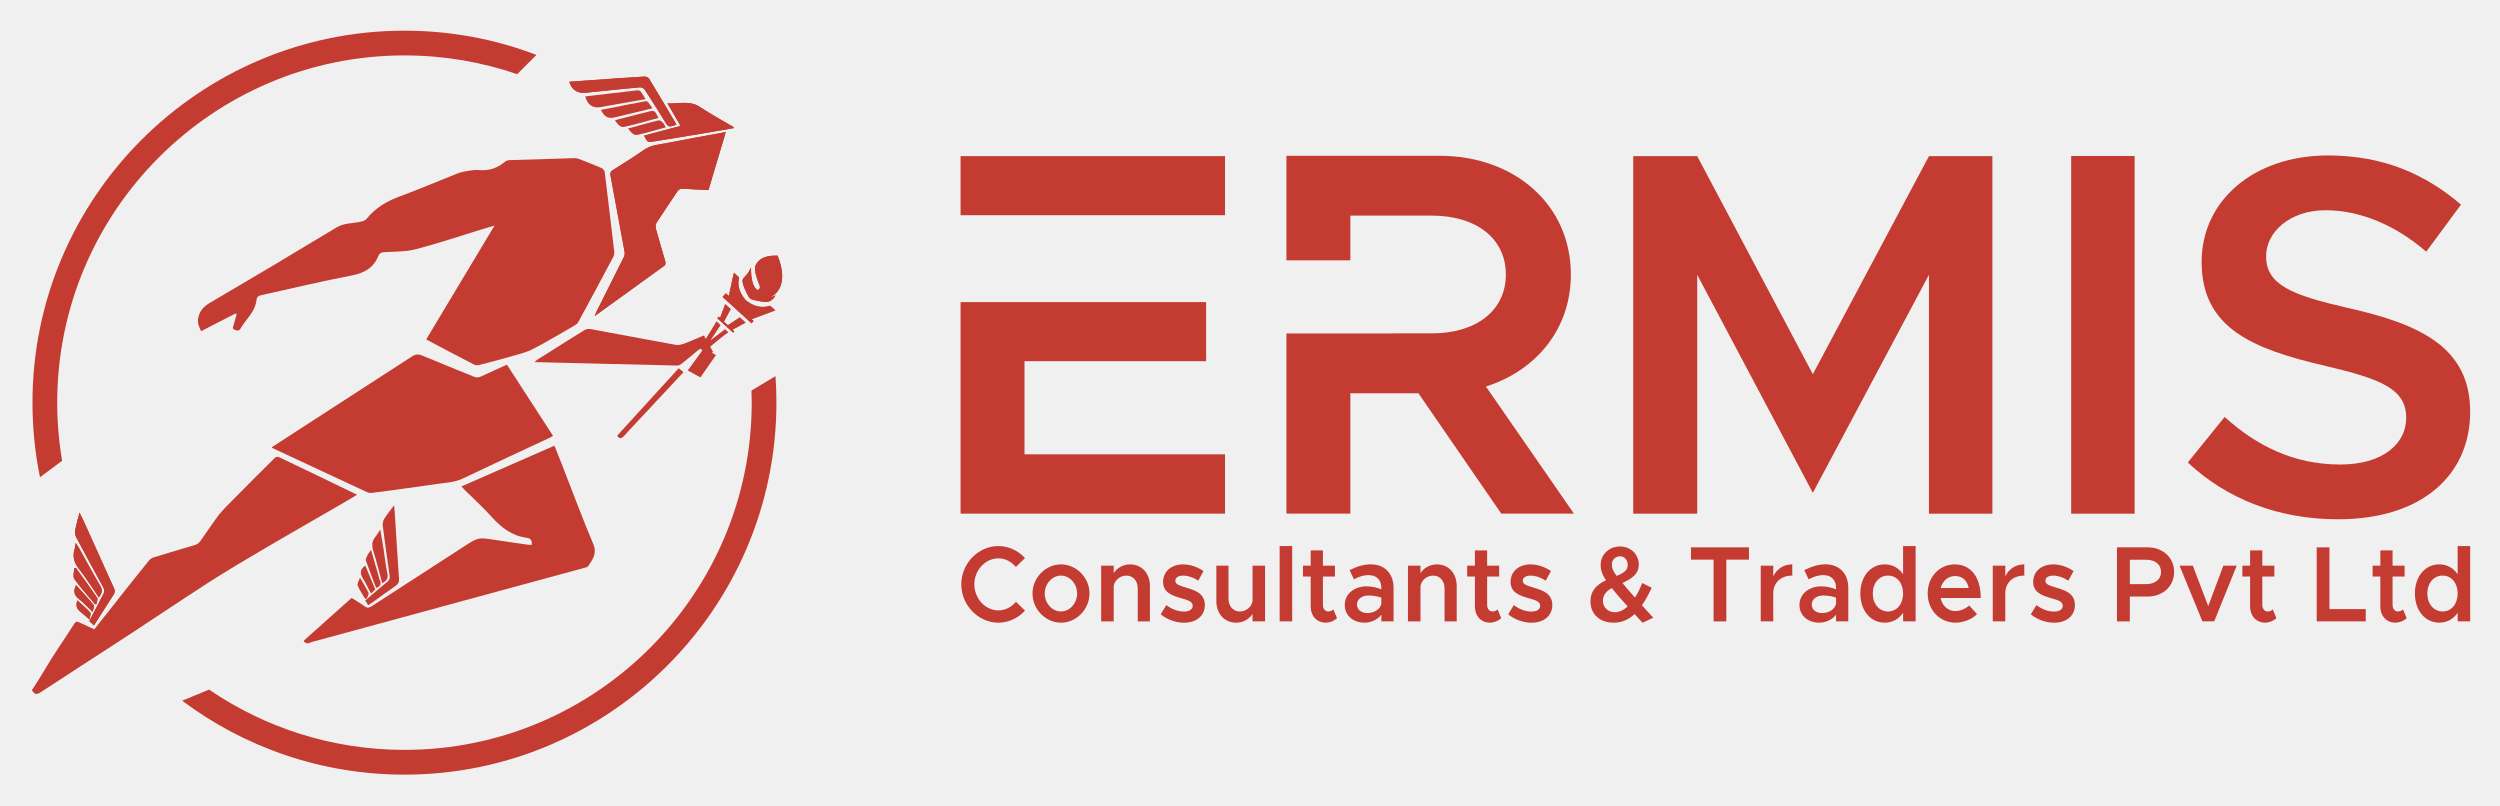
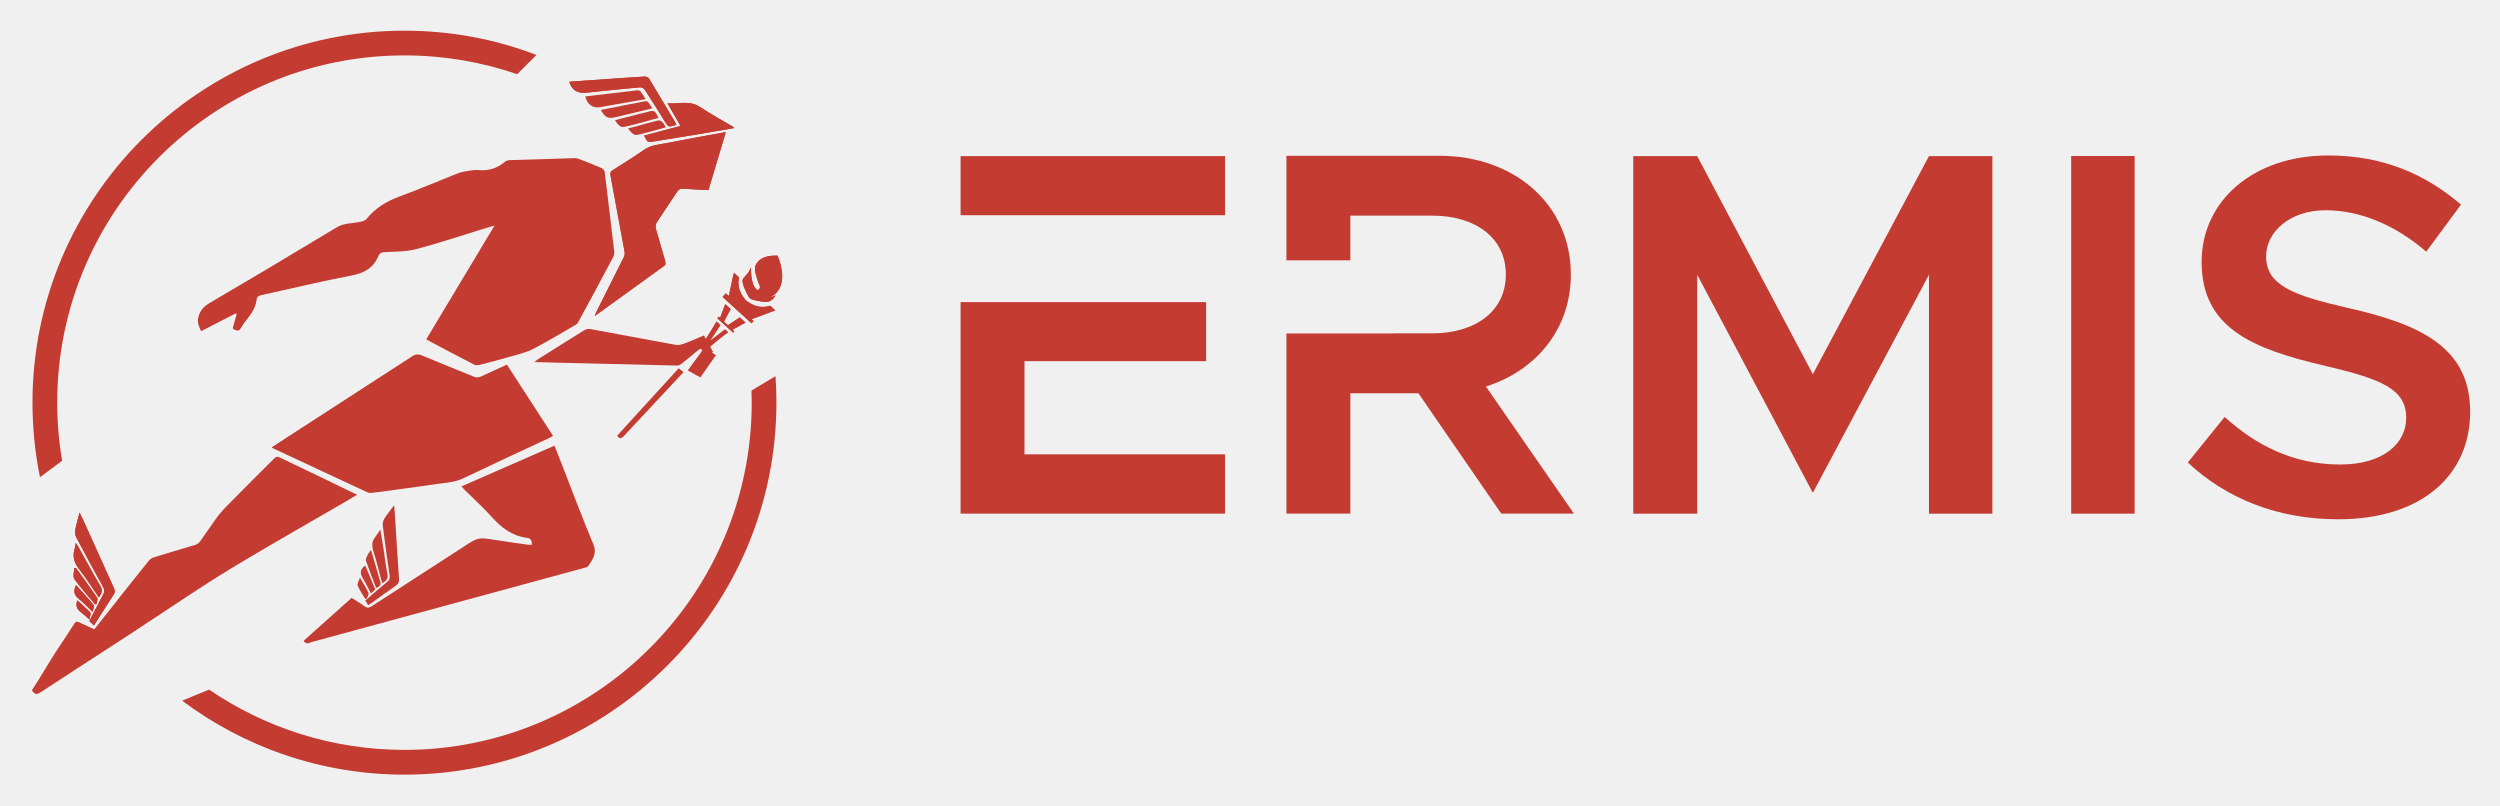
<svg xmlns="http://www.w3.org/2000/svg" version="1.1" id="Layer_1" x="0px" y="0px" viewBox="108 366 832 268" style="enable-background:new 108 366 832 268;" xml:space="preserve">
  <style type="text/css">
	.st0{fill-rule:evenodd;clip-rule:evenodd;}
	.st1{fill-rule:evenodd;clip-rule:evenodd;fill:#C43B31;}
	.st2{fill:#FFFFFF;}
	.st3{fill:#C43B31;}
	.st4{opacity:0.06;}
	.st5{opacity:0.04;}
	.st6{opacity:0.33;}
	.st7{opacity:0.26;fill:#FFFFFF;}
	.st8{fill:#DAE0E0;}
</style>
  <g>
    <path d="M302.79,398.1c2.63-0.31,5.25-0.63,7.85-0.94c3.18-0.37,6.35-0.74,9.51-1.1c0.34-0.04,0.86,0.14,1.07,0.4   c0.57,0.72,1.01,1.55,1.64,2.53c-2.65,0.46-5.18,0.91-7.68,1.35c-0.83,0.15-1.66,0.3-2.49,0.44c-1.63,0.29-3.24,0.59-4.87,0.87   C305.3,402.11,303.42,400.81,302.79,398.1z" fill="#C43B31" />
    <g>
      <g fill="#C43B31">
        <g>
          <path d="M242.62,376.21c-68.26,0-123.81,55.54-123.81,123.78c0,8.5,0.86,16.81,2.5,24.83l7.37-5.49      c-1.08-6.29-1.64-12.75-1.64-19.34c0-63.72,51.86-115.55,115.57-115.55c13.13,0,25.74,2.21,37.52,6.24l6.4-6.4      C272.91,379.06,258.09,376.21,242.62,376.21z M366.08,491.19l-7.99,4.79c0.05,1.34,0.08,2.66,0.08,4.01      c0,63.74-51.83,115.57-115.55,115.57c-24.1,0-46.48-7.4-65.04-20.06l-8.96,3.69c20.63,15.44,46.26,24.61,73.99,24.61      c68.24,0,123.78-55.54,123.78-123.8C366.4,497.03,366.29,494.1,366.08,491.19z" />
        </g>
        <path d="M315.54,404.35c-0.92,0.23-1.84,0.43-2.76,0.66c-2.37,0.6-3.52,0.05-4.81-2.42c2.82-0.56,5.6-1.11,8.35-1.66     c2.17-0.42,4.33-0.83,6.49-1.24c0.29-0.06,0.74,0.12,0.93,0.36c0.48,0.57,0.85,1.22,1.37,2c-1.91,0.46-3.76,0.92-5.61,1.36     C318.17,403.73,316.86,404.03,315.54,404.35z" />
        <path d="M312.65,406.08c0.49-0.17,0.85-0.32,1.23-0.41c2.15-0.55,4.3-1.1,6.46-1.64c0.99-0.26,1.99-0.5,2.98-0.75     c2.55-0.64,2.55-0.62,3.84,1.96c-1.36,0.37-2.71,0.74-4.03,1.1c-2.44,0.68-4.84,1.33-7.27,1.88     C314.36,408.58,313.57,407.26,312.65,406.08z" />
        <path d="M317.01,408.77c2.45-0.67,4.76-1.32,7.05-1.92c1.01-0.27,2.02-0.53,3.02-0.78c0.41-0.1,1.06,0.28,1.43,0.63     c0.42,0.39,0.65,1,1.07,1.68c-1,0.27-1.96,0.55-2.93,0.81c-2.18,0.62-4.31,1.21-6.46,1.69     C318.8,411.17,317.97,409.96,317.01,408.77z" />
        <path d="M309.89,396.14c-2.26,0.23-4.53,0.46-6.79,0.7c-2.94,0.31-4.83-0.87-5.64-3.64c2.19-0.16,4.35-0.32,6.51-0.47     c0.1-0.01,0.22-0.01,0.32-0.02c6.07-0.43,12.14-0.87,18.22-1.24c0.48-0.03,1.23,0.26,1.47,0.65c2.99,4.92,5.92,9.88,8.87,14.83     c0.09,0.15,0.14,0.33,0.25,0.58c-0.51,0.15-0.97,0.26-1.39,0.41c-0.95,0.34-1.5,0.04-2.04-0.84c-2.31-3.79-4.69-7.54-7.11-11.26     c-0.29-0.42-1.05-0.82-1.54-0.78C317.31,395.38,313.6,395.75,309.89,396.14z" />
        <path d="M330.97,413.39c6.08-1.18,12.19-2.26,18.57-3.44c-1.92,6.46-3.77,12.66-5.65,18.94c-0.04,0.12-0.08,0.24-0.11,0.36     c-2.85-0.14-5.63-0.25-8.4-0.45c-0.64-0.05-1.1,0.06-1.49,0.39c-0.2,0.16-0.38,0.38-0.57,0.66c-2.22,3.4-4.55,6.74-6.75,10.15     c-0.35,0.52-0.48,1.41-0.32,2.03c1.01,3.69,2.14,7.34,3.18,11.02c0.11,0.39,0.03,1.11-0.24,1.31     c-7.63,5.55-15.3,11.07-23.27,16.81c0.28-0.7,0.4-1.08,0.58-1.43c3.06-6.08,6.12-12.14,9.14-18.23c0.25-0.49,0.32-1.17,0.22-1.73     c-1.53-8.46-3.09-16.9-4.68-25.34c-0.17-0.88,0-1.36,0.76-1.83c3.36-2.14,6.77-4.24,10.04-6.51c0.1-0.07,0.2-0.13,0.3-0.21     c2.38-1.67,5.12-1.8,7.78-2.31C330.36,413.5,330.66,413.44,330.97,413.39z" />
        <path d="M352.16,408.31c-0.01,0.12-0.03,0.24-0.05,0.35c-3.57,0.62-7.15,1.24-10.72,1.84c-3.81,0.63-7.62,1.24-11.43,1.87     c-1.41,0.23-2.83,0.46-4.24,0.69c-2.23,0.37-2.23,0.38-3.36-1.94c1.65-0.44,3.29-0.87,4.95-1.31c2.37-0.63,4.75-1.27,7.17-1.9     c-1.42-2.46-2.81-4.85-4.35-7.52c3.79,0.23,7.4-1.07,10.86,1.24C344.6,404.03,348.43,406.1,352.16,408.31z" />
        <polygon points="354.78,472.16 356.11,473.37 355.19,473.86 351.9,475.64 351.77,475.71 352.37,476.27 351.97,476.7      346.72,471.92 347.21,471.37 347.65,471.77 349.35,467.21 351.16,468.85 348.93,473.04 350.25,474.23 354.21,471.63    " />
        <path d="M366.01,469.3l-1.04,0.38l-1.82,0.68l-0.32,0.12l-0.29,0.1l-3.77,1.4l-0.63,0.24l0.66,0.6l-0.7,0.77l-3.87-3.53     l-5.76-5.25l1.09-1.2l0.99,0.89l0.79-3.64l0.09-0.41l0.14-0.7l0.41-1.9l0.29-1.06l1.7,1.54c-0.3,1.16-0.3,2.41,0.01,3.6     c0.1,0.41,0.24,0.81,0.41,1.21c0.24,0.56,0.55,1.09,0.91,1.59c0.3,0.55,0.67,0.99,1.07,1.34c0.33,0.29,0.68,0.51,1.05,0.69     c0.13,0.09,0.27,0.19,0.41,0.27c0.52,0.31,1.08,0.56,1.64,0.74c0.41,0.12,0.83,0.23,1.24,0.29c0.5,0.07,1.02,0.1,1.52,0.07     c0.71-0.02,1.41-0.16,2.07-0.4L366.01,469.3z" />
        <path d="M366.61,463.17c-0.45,0.53-1.09,1.12-2.01,1.64c0,0,0.72,0.05,1.52-0.58c0,0-1.04,2.32-3.19,2.26     c-0.37-0.01-0.77-0.04-1.17-0.09c-1.22-0.15-2.53-0.46-3.34-0.68c-0.53-0.13-0.99-0.47-1.25-0.95c-0.64-1.09-1.75-3.19-2.04-4.96     c-0.09-0.51,0.08-1.05,0.45-1.42c0.53-0.53,1.35-1.42,1.74-2.18c0.47-0.91,0.59-1.14,0.62-1.19c0-0.01,0-0.01,0-0.01l0.01-0.01     c0,0,0,0.01,0,0.03c-0.02,0.4-0.15,4.38,1.15,6.48c0.66,1.07,1.13,1.1,1.45,0.84l0.09-0.09c0.3-0.34,0.35-0.83,0.17-1.24     c-0.57-1.35-2.1-5.25-1.37-6.68c0.87-1.76,2.51-3.41,7.31-3.27C366.97,451.51,370.24,458.84,366.61,463.17z" />
        <path d="M132.76,558.72c-0.36-0.5-0.31-1.3-0.22-2.12c0.06-0.51,0.13-1.04,0.13-1.51c0.2-0.02,0.4-0.04,0.61-0.06     c2.38,3.29,4.78,6.55,7.06,9.92c0.3,0.44-0.14,1.4-0.25,2.12c-0.15,0.01-0.3,0.02-0.45,0.03c-1.2-1.43-2.44-2.83-3.64-4.26     c0-0.01-0.01-0.01-0.01-0.02C134.87,561.49,133.77,560.13,132.76,558.72z" />
        <path d="M138.06,569.87c0.3,0.32-0.14,1.3-0.29,2.31c-1.21-1.05-2.02-1.84-2.92-2.51c-1.3-0.96-1.73-2.12-1.11-3.87     C135.25,567.19,136.76,568.43,138.06,569.87z" />
        <path d="M138.83,569.66c-1.75-1.67-3.09-3.16-4.65-4.37c-1.64-1.28-1.76-2.67-0.88-4.56c1.48,1.64,2.96,3.22,4.38,4.85     c0,0.01,0.01,0.01,0.01,0.02c0.52,0.6,1.03,1.19,1.53,1.81c0.1,0.13,0.1,0.36,0.04,0.64     C139.17,568.49,138.94,569.09,138.83,569.66z" />
        <path d="M134.27,555.35c-1.59-2.04-2.2-4.06-1.48-6.51c0.17-0.59,0.24-1.2,0.41-2.15c0.41,0.62,0.7,1,0.93,1.41     c2.43,4.33,4.75,8.7,7.28,12.96c0.91,1.51,0.4,2.5-0.5,3.76C138.65,561.57,136.62,558.33,134.27,555.35z" />
        <path d="M133.35,544.76c-0.36-0.67-0.44-1.63-0.31-2.39c0.21-1.1,0.48-2.2,0.79-3.36c0,0,0,0,0-0.01     c0.21-0.76,0.42-1.56,0.64-2.42c0.56,1.14,0.99,1.96,1.37,2.81c3.36,7.45,6.71,14.9,10.09,22.34c0.29,0.64,0.35,1.14,0.13,1.69     c-0.06,0.16-0.15,0.34-0.28,0.51c-1.51,2.32-2.99,4.66-4.52,7.07c-0.65,1.03-1.32,2.08-2,3.15c-0.61-0.57-1.04-0.99-1.53-1.45     c0.69-1.32,1.35-2.62,2.02-3.9c0.87-1.7,1.74-3.35,2.62-5.01c0.45-0.83,0.46-1.49,0-2.33     C139.32,555.91,136.3,550.36,133.35,544.76z" />
        <path d="M312.42,449.74c0.05,0.6-0.05,1.25-0.32,1.76c-3.84,7.23-7.73,14.5-11.67,21.72c-0.23,0.42-0.65,0.79-1.07,1.02     c-3.38,1.95-6.72,3.94-10.14,5.84c-1.34,0.74-2.69,1.48-4.08,2.18c-2.41,1.21-5.14,1.76-7.78,2.55     c-3.24,0.93-6.53,1.81-9.82,2.64c-0.56,0.14-1.25,0.14-1.71-0.09c-5.19-2.64-10.28-5.37-15.42-8.1     c-0.18-0.09-0.32-0.19-0.56-0.32c7.55-12.55,15.01-25.06,22.74-37.89c-1.76,0.56-3.2,0.97-4.63,1.39     c-7.22,2.22-14.36,4.63-21.68,6.53c-3.24,0.83-6.76,0.74-10.14,0.93c-1.07,0.05-1.76,0.23-2.22,1.3     c-1.62,3.94-4.63,5.65-8.85,6.48c-10.1,1.9-20.05,4.35-30.06,6.53c-0.88,0.19-1.53,0.51-1.62,1.53     c-0.28,2.41-1.48,4.35-2.96,6.21c-0.83,1.07-1.67,2.18-2.36,3.34c-0.56,1.07-1.3,0.69-2.04,0.42c-0.88-0.32-0.42-0.97-0.28-1.53     c0.32-1.2,0.65-2.41,1.02-3.61c-0.14-0.09-0.23-0.19-0.32-0.28c-3.8,1.94-7.6,3.89-11.53,5.93c-0.69-1.53-1.34-2.78-0.93-4.58     c0.6-2.32,1.76-3.61,3.8-4.82c14.08-8.24,28.16-16.63,42.15-25.1c2.59-1.58,5.42-1.3,8.15-1.95c0.69-0.14,1.53-0.42,1.9-0.93     c3.01-3.75,6.9-5.97,11.35-7.59c6.44-2.36,12.74-5.09,19.08-7.6c1.39-0.51,2.92-0.69,4.35-0.93c0.74-0.14,1.53-0.19,2.27-0.14     c1.76,0.19,3.38,0.05,4.91-0.42c1.53-0.51,2.92-1.3,4.26-2.45c0.32-0.28,0.93-0.37,1.44-0.42c7.13-0.23,14.27-0.46,21.4-0.65     c0.56-0.05,1.16,0.09,1.67,0.28c2.5,0.97,5,1.95,7.5,3.01c0.42,0.19,0.93,0.79,1.02,1.25C310.34,432,311.35,440.89,312.42,449.74     z" />
        <path d="M198.42,514.86c3.26-2.11,6.38-4.15,9.51-6.17c12.38-8.01,24.77-16,37.13-24.04c1.13-0.74,2.05-0.9,3.35-0.36     c5.7,2.4,11.46,4.66,17.18,7.03c0.92,0.38,1.67,0.36,2.55-0.05c2.81-1.33,5.65-2.59,8.56-3.92c5.14,7.94,10.21,15.78,15.35,23.71     c-0.4,0.24-0.7,0.44-1.03,0.59c-9.67,4.52-19.37,8.99-28.99,13.6c-2.7,1.29-5.57,1.38-8.4,1.79c-7.25,1.07-14.51,2.01-21.77,2.98     c-0.53,0.07-1.15,0.03-1.62-0.19c-10.45-4.85-20.89-9.73-31.33-14.61C198.78,515.18,198.69,515.07,198.42,514.86z" />
        <path d="M209.04,579.26c5.3-4.74,10.61-9.48,15.98-14.28c1.45,0.93,2.88,1.75,4.19,2.74c0.91,0.68,1.56,0.63,2.5,0.02     c10.26-6.67,20.55-13.3,30.82-19.94c4.65-3.01,4.64-2.99,10.33-2.1c3.59,0.56,7.2,1.06,10.8,1.58c0.41,0.06,0.83,0.05,1.25,0.07     c0.21-1.34-0.16-2.18-1.54-2.36c-4.97-0.62-8.57-3.43-11.81-7.04c-2.81-3.13-5.94-5.95-8.93-8.92c-0.33-0.32-0.62-0.67-1.07-1.15     c10.37-4.54,20.59-9.02,30.96-13.56c0.9,2.27,1.79,4.49,2.66,6.71c3.4,8.71,6.65,17.48,10.28,26.09c1.33,3.16-0.3,5.1-1.73,7.31     c-0.23,0.35-0.9,0.45-1.39,0.58c-30.15,8.22-60.31,16.43-90.47,24.62C210.97,579.88,209.94,580.72,209.04,579.26z" />
        <path d="M226.83,530.65c-1.44,0.88-2.69,1.62-3.94,2.36c-11.07,6.44-22.28,12.78-33.3,19.36c-1.85,1.07-3.66,2.18-5.46,3.29     c-9.17,5.56-18.02,11.67-27,17.51c-0.83,0.56-1.67,1.11-2.5,1.67c-2.32,1.53-4.63,3.06-6.95,4.54     c-9.12,5.97-17.12,11.04-26.24,17.06c-1.34,0.88-1.99,0.6-2.83-0.74c3.2-4.77,5.21-8.59,8.36-13.36c1.9-2.92,3.89-5.79,5.74-8.75     c0.56-0.83,0.97-0.79,1.76-0.42c1.57,0.74,3.24,1.48,4.91,2.27l2.64-3.33c1.02-1.3,2.04-2.55,3.01-3.8     c0.79-0.97,1.53-1.94,2.32-2.92v-0.05c3.38-4.21,6.72-8.48,10.14-12.69c0.42-0.56,1.11-1.02,1.81-1.2     c4.54-1.44,9.12-2.73,13.71-4.12c0.56-0.18,1.16-0.6,1.53-1.07c2.13-2.96,4.12-6.02,6.3-8.94c0.23-0.32,0.51-0.65,0.79-0.93     c0.93-1.11,2.04-2.18,3.06-3.2c4.86-4.95,9.77-9.86,14.73-14.77c0.28-0.28,0.93-0.51,1.25-0.37     C209.32,522.17,217.94,526.34,226.83,530.65z" />
        <path d="M349.54,409.96c-1.92,6.46-3.77,12.66-5.65,18.94c-0.04,0.12-0.08,0.24-0.11,0.36c-2.85-0.14-5.63-0.25-8.4-0.45     c-0.64-0.05-1.1,0.06-1.49,0.39c-0.2,0.16-0.38,0.38-0.57,0.66c-2.22,3.4-4.55,6.74-6.75,10.15c-0.35,0.52-0.48,1.41-0.32,2.03     c1.01,3.69,2.14,7.34,3.18,11.02c0.11,0.39,0.03,1.11-0.24,1.31c-7.63,5.55-15.3,11.07-23.27,16.81c0.28-0.7,0.4-1.08,0.58-1.43     c3.06-6.08,6.12-12.14,9.14-18.23c0.25-0.49,0.32-1.17,0.22-1.73c-1.53-8.46-3.09-16.9-4.68-25.34c-0.17-0.88,0-1.36,0.76-1.83     c3.36-2.14,6.77-4.24,10.04-6.51c0.1-0.07,0.2-0.13,0.3-0.21c2.38-1.67,5.12-1.8,7.78-2.31c0.31-0.06,0.61-0.12,0.92-0.18     C337.05,412.21,343.16,411.13,349.54,409.96z" />
        <path d="M344.93,483.36c0.42,0.28,0.79,0.51,1.34,0.83c-1.71,2.45-3.43,4.86-5.19,7.41c-1.44-0.79-2.73-1.48-4.21-2.32     c0.28-0.32,0.46-0.65,0.74-0.97c0.19-0.28,0.42-0.56,0.6-0.83c0.14-0.19,0.28-0.37,0.37-0.56c0.32-0.42,0.65-0.83,0.97-1.25     c0.09-0.14,0.19-0.28,0.28-0.42c0.65-0.88,1.25-1.71,1.9-2.59c-0.42-0.88-0.93-0.51-1.48-0.05l-0.14,0.14c0,0,0,0-0.05,0     c-1.76,1.48-3.52,2.96-5.28,4.35c-0.37,0.28-0.93,0.56-1.39,0.56c-13.99-0.32-28.02-0.65-42.19-1.02     c-1.81-0.05-3.61-0.09-5.37-0.14c0.46-0.37,0.69-0.6,0.97-0.79c1.16-0.69,2.32-1.43,3.47-2.18c4.03-2.55,8.06-5.09,12.13-7.6     c0.56-0.37,1.39-0.56,2.08-0.42c9.4,1.71,18.8,3.52,28.25,5.23c0.83,0.19,1.85,0,2.64-0.28c2.32-0.83,4.54-1.85,6.9-2.82     c0.23,0.37,0.42,0.74,0.6,1.11c1.99-3.06,3.57-5.83,3.57-5.83l1.39,1.25l-3.38,5.09l4.86-3.71l1.11,1.07     c-0.93,0.51-3.57,2.64-6.07,4.77c0.32,0.6,0.65,1.16,0.97,1.76L344.93,483.36z" />
        <path d="M352.16,408.31c-0.01,0.12-0.03,0.24-0.05,0.35c-3.57,0.62-7.15,1.24-10.72,1.84c-3.81,0.63-7.62,1.24-11.43,1.87     c-1.41,0.23-2.83,0.46-4.24,0.69c-2.23,0.37-2.23,0.38-3.36-1.94c1.65-0.44,3.29-0.87,4.95-1.31c2.37-0.63,4.75-1.27,7.17-1.9     c-1.42-2.46-2.81-4.85-4.35-7.52c3.79,0.23,7.4-1.07,10.86,1.24C344.6,404.03,348.43,406.1,352.16,408.31z" />
        <path d="M333.1,407.52c-0.51,0.15-0.97,0.26-1.39,0.41c-0.95,0.34-1.5,0.04-2.04-0.84c-2.31-3.79-4.69-7.54-7.11-11.26     c-0.29-0.42-1.05-0.82-1.54-0.78c-3.71,0.34-7.43,0.71-11.13,1.1c-2.26,0.23-4.53,0.46-6.79,0.7c-2.94,0.31-4.83-0.87-5.64-3.64     c2.19-0.16,4.35-0.32,6.51-0.47c0.1-0.01,0.22-0.01,0.32-0.02c6.07-0.43,12.14-0.87,18.22-1.24c0.48-0.03,1.23,0.26,1.47,0.65     c2.99,4.92,5.92,9.88,8.87,14.83C332.95,407.1,333,407.27,333.1,407.52z" />
        <path d="M146.06,563.42c-0.06,0.16-0.15,0.34-0.28,0.51c-1.51,2.32-2.99,4.66-4.52,7.07c-0.65,1.03-1.32,2.08-2,3.15     c-0.61-0.57-1.04-0.99-1.53-1.45c0.69-1.32,1.35-2.62,2.02-3.9c0.87-1.7,1.74-3.35,2.62-5.01c0.45-0.83,0.46-1.49,0-2.33     c-3.05-5.54-6.08-11.1-9.03-16.69c-0.36-0.67-0.44-1.63-0.31-2.39c0.21-1.1,0.48-2.2,0.79-3.36c0,0,0,0,0-0.01     c0.21-0.76,0.42-1.56,0.64-2.42c0.56,1.14,0.99,1.96,1.37,2.81c3.36,7.45,6.71,14.9,10.09,22.34     C146.21,562.37,146.28,562.88,146.06,563.42z" />
        <path d="M230.53,567.4c-0.34-0.56-0.63-1.04-0.96-1.57c2.48-2.12,4.89-4.22,7.37-6.26c0.67-0.55,0.86-1.09,0.74-1.94     c-0.81-5.56-1.59-11.11-2.3-16.68c-0.1-0.76,0.12-1.69,0.52-2.34c0.88-1.43,1.98-2.73,3.26-4.45c0.1,1.09,0.17,1.8,0.22,2.51     c0.46,7.3,0.9,14.61,1.41,21.91c0.08,1.12-0.23,1.79-1.17,2.43c-2.62,1.77-5.16,3.66-7.73,5.5     C231.46,566.79,231.03,567.06,230.53,567.4z" />
        <path d="M335.48,489.84c-2.45,2.64-4.86,5.19-7.22,7.73c-3.57,3.8-7.18,7.64-10.74,11.49c-0.65,0.7-1.3,1.39-1.9,2.09     c-0.83,0.83-1.44,1.02-2.22-0.14c0.51-0.6,1.02-1.16,1.53-1.71c6.25-6.85,12.55-13.76,18.94-20.75     C334.51,489.06,334.97,489.43,335.48,489.84z" />
        <path d="M140.91,564.82c-2.25-3.25-4.29-6.49-6.63-9.47c-1.59-2.04-2.2-4.06-1.48-6.51c0.17-0.59,0.24-1.2,0.41-2.15     c0.41,0.62,0.7,1,0.93,1.41c2.43,4.33,4.75,8.7,7.28,12.96C142.32,562.57,141.81,563.56,140.91,564.82z" />
        <path d="M235.18,560.08c-0.98-3.64-1.83-7.26-2.96-10.79c-0.57-1.8-0.44-3.25,0.75-4.68c0.53-0.64,0.93-1.39,1.6-2.39     c0.4,2.43,0.76,4.52,1.09,6.62c0.42,2.7,0.69,5.43,1.26,8.09C237.27,558.59,236.55,559.36,235.18,560.08z" />
        <path d="M140.09,567.06c-0.15,0.01-0.3,0.02-0.45,0.03c-1.2-1.43-2.44-2.83-3.64-4.26c0-0.01-0.01-0.01-0.01-0.02     c-1.12-1.33-2.22-2.68-3.23-4.09c-0.36-0.5-0.31-1.3-0.22-2.12c0.06-0.51,0.13-1.04,0.13-1.51c0.2-0.02,0.4-0.04,0.61-0.06     c2.38,3.29,4.78,6.55,7.06,9.92C140.64,565.39,140.2,566.34,140.09,567.06z" />
        <path d="M231.47,549.01c0.88,3.03,1.7,5.86,2.53,8.7c0.12,0.41,0.17,0.84,0.35,1.22c0.64,1.32,0.31,2.22-1.16,2.75     c-1.15-3.02-2.36-6.03-3.41-9.09c-0.17-0.5,0.26-1.27,0.54-1.86C230.57,550.19,230.98,549.72,231.47,549.01z" />
        <path d="M139.26,568.05c-0.09,0.44-0.32,1.04-0.43,1.6c-1.75-1.67-3.09-3.16-4.65-4.37c-1.64-1.28-1.76-2.67-0.88-4.56     c1.48,1.64,2.96,3.22,4.38,4.85c0,0.01,0.01,0.01,0.01,0.02c0.52,0.6,1.03,1.19,1.53,1.81     C139.32,567.55,139.32,567.77,139.26,568.05z" />
        <path d="M229.56,554.21c1.11,2.65,2.21,5.28,3.33,7.95c-0.43,0.41-0.84,0.8-1.44,1.37c-0.9-1.71-1.64-3.37-2.6-4.89     C227.8,556.99,227.65,555.58,229.56,554.21z" />
        <path d="M137.77,572.19c-1.21-1.05-2.02-1.84-2.92-2.51c-1.3-0.96-1.73-2.12-1.11-3.87c1.51,1.38,3.02,2.62,4.32,4.06     C138.36,570.19,137.91,571.17,137.77,572.19z" />
        <path d="M227.79,558.24c1.13,1.96,2.12,3.46,2.85,5.09c0.2,0.46-0.38,1.26-0.6,1.91c-0.19-0.01-0.37-0.01-0.56-0.02     c-0.84-1.44-1.83-2.83-2.45-4.36C226.81,560.28,227.44,559.36,227.79,558.24z" />
        <g>
          <path d="M366.61,463.17c-0.45,0.53-1.09,1.12-2.01,1.64c0,0,0.72,0.05,1.52-0.58c0,0-1.04,2.32-3.19,2.26      c-0.37-0.01-0.77-0.04-1.17-0.09c-1.22-0.15-2.53-0.46-3.34-0.68c-0.53-0.13-0.99-0.47-1.25-0.95      c-0.64-1.09-1.75-3.19-2.04-4.96c-0.09-0.51,0.08-1.05,0.45-1.42c0.53-0.53,1.35-1.42,1.74-2.18c0.47-0.91,0.59-1.14,0.62-1.19      c0-0.01,0-0.01,0-0.01l0.01-0.01c0,0,0,0.01,0,0.03c-0.02,0.4-0.15,4.38,1.15,6.48c0.66,1.07,1.13,1.1,1.45,0.84l0.09-0.09      c0.3-0.34,0.35-0.83,0.17-1.24c-0.57-1.35-2.1-5.25-1.37-6.68c0.87-1.76,2.51-3.41,7.31-3.27      C366.97,451.51,370.24,458.84,366.61,463.17z" />
          <path d="M366.01,469.3l-1.04,0.38l-1.82,0.68l-0.32,0.12l-0.29,0.1l-3.77,1.4l-0.63,0.24l0.66,0.6l-0.7,0.77l-3.87-3.53      l-5.76-5.25l1.09-1.2l0.99,0.89l0.79-3.64l0.09-0.41l0.14-0.7l0.41-1.9l0.29-1.06l1.7,1.54c-0.3,1.16-0.3,2.41,0.01,3.6      c0.1,0.41,0.24,0.81,0.41,1.21c0.24,0.56,0.55,1.09,0.91,1.59c0.3,0.55,0.67,0.99,1.07,1.34c0.33,0.29,0.68,0.51,1.05,0.69      c0.13,0.09,0.27,0.19,0.41,0.27c0.52,0.31,1.08,0.56,1.64,0.74c0.41,0.12,0.83,0.23,1.24,0.29c0.5,0.07,1.02,0.1,1.52,0.07      c0.71-0.02,1.41-0.16,2.07-0.4L366.01,469.3z" />
          <polygon points="351.9,475.64 351.77,475.71 352.37,476.27 351.97,476.7 346.72,471.92 347.21,471.37 347.65,471.77       349.35,467.21 351.16,468.85 348.93,473.04 350.25,474.23 354.21,471.63 354.78,472.16 356.11,473.37 355.19,473.86     " />
        </g>
      </g>
      <g fill="#C43B31">
        <g>
          <path d="M448.96,486.2h60.44v-19.66h-81.72v70.4h88.01V517.2h-66.74V486.2z M427.68,417.96v19.66h88.01v-19.66H427.68z" />
          <path d="M602.52,494.64c16.85-5.38,28.26-19.24,28.26-37.28c0-23.23-18.73-39.52-43.75-39.52h-50.91v34.79h21.28v-14.87h27.24      c14.47,0,24.51,7.46,24.51,19.59c0,12.14-10.04,19.59-24.51,19.59h-12.91v0.03h-35.61v59.96h21.28v-40.05h22.65l27.57,40.05      h24.18L602.52,494.64z" />
          <path d="M749.96,417.96l-38.65,72.57l-38.48-72.57h-21.28v118.98h21.28v-79.5l38.48,72.57l38.65-72.57v79.5h21.11V417.96H749.96      z" />
          <path d="M797.29,417.91v119.04h21.11V417.91H797.29z" />
          <path d="M889.4,468.49c-18.57-4.25-27.24-7.66-27.24-17.2c0-8.17,8.01-15.32,19.75-15.32c11.57,0,23.32,4.94,33.54,13.79      l11.57-15.66c-11.75-10.05-25.72-16.36-44.27-16.36c-24.68,0-42.05,14.99-42.05,35.43c0,21.96,16.85,28.95,41.03,34.56      c18.73,4.43,27.06,7.66,27.06,17.37c0,8.34-7.49,15.49-21.95,15.49c-15.33,0-27.76-6.13-38.48-15.83l-12.26,15.16      c12.93,12.09,29.96,18.9,50.05,18.9c27.92,0,43.92-14.82,43.92-35.76C930.08,481.77,913.74,473.94,889.4,468.49z" />
        </g>
-         <g>
-           <path d="M427.91,560.46c0-6.92,5.64-12.73,12.35-12.73c3.46,0,6.6,1.54,8.86,3.98l-3.04,2.98c-1.44-1.76-3.56-2.87-5.82-2.87      c-4.34,0-8,3.94-8,8.64c0,4.73,3.66,8.68,8,8.68c2.29,0,4.38-1.11,5.85-2.87l3.01,2.94c-2.26,2.47-5.41,4.02-8.86,4.02      C433.55,573.22,427.91,567.38,427.91,560.46z" />
-           <path d="M451.62,563.51c0-5.27,4.34-9.68,9.48-9.68c5.13,0,9.48,4.41,9.48,9.68c0,5.27-4.34,9.72-9.48,9.72      C455.96,573.22,451.62,568.78,451.62,563.51z M466.47,563.51c0-3.23-2.46-5.95-5.37-5.95c-2.94,0-5.41,2.72-5.41,5.95      c0,3.26,2.46,5.99,5.41,5.99C464,569.49,466.47,566.77,466.47,563.51z" />
-           <path d="M490.69,561v11.8h-4.04v-10.94c0-2.51-1.54-4.3-3.73-4.3s-4,1.54-4.28,3.51v11.73h-4.17v-18.54h4.17v2.47      c1.09-1.72,3.15-2.9,5.47-2.9C487.99,553.82,490.69,556.8,490.69,561z" />
-           <path d="M494.29,570.43l1.88-3.05c1.71,1.29,3.69,2.15,5.92,2.15c1.68,0,2.84-0.75,2.84-1.9c0-1.43-1.54-1.9-3.56-2.47      c-3.83-1.04-6.26-2.19-6.29-5.49c0-3.48,2.74-5.84,6.67-5.84c2.43,0,4.86,0.9,6.77,2.22l-1.74,3.19      c-1.68-1.11-3.49-1.68-5.03-1.68c-1.47,0-2.6,0.61-2.6,1.65c0,1.18,0.92,1.54,3.63,2.37c2.98,0.86,6.19,1.94,6.19,5.81      c0,3.55-2.81,5.85-6.94,5.85C499.31,573.22,496.41,572.22,494.29,570.43z" />
-           <path d="M529.01,554.25v18.54h-4.17v-2.47c-1.09,1.72-3.15,2.91-5.47,2.91c-3.87,0-6.57-2.98-6.57-7.17v-11.8h4.04v10.94      c0,2.51,1.54,4.3,3.73,4.3s4-1.54,4.28-3.51v-11.73H529.01z" />
-           <path d="M533.87,547.73h4.17v25.06h-4.17V547.73z" />
-           <path d="M552.96,571.75c-0.99,0.9-2.43,1.47-3.76,1.47c-2.94,0-5-2.22-5-5.34v-10h-2.57v-3.62h2.57v-5.09h4.07v5.09h4v3.62h-4      v9.47c0,1.25,0.75,2.15,1.74,2.15c0.72,0,1.37-0.29,1.74-0.68L552.96,571.75z" />
-           <path d="M571.78,561.64v11.15h-4.07v-2.22c-1.3,1.72-3.52,2.65-5.58,2.65c-3.76,0-6.6-2.33-6.6-5.92c0-3.66,3.25-6.17,7.22-6.17      c1.61,0,3.35,0.36,4.96,1v-0.5c0-2.15-1.13-4.23-4.34-4.23c-1.68,0-3.28,0.61-4.79,1.4l-1.44-3.05c2.5-1.29,4.82-1.94,7.05-1.94      C568.87,553.82,571.78,556.94,571.78,561.64z M567.71,566.98v-2.08c-1.3-0.47-2.77-0.72-4.34-0.72c-2.09,0-3.76,1.22-3.76,2.98      s1.47,2.87,3.46,2.87C565.08,570.03,567.23,568.96,567.71,566.98z" />
-           <path d="M592.79,561v11.8h-4.04v-10.94c0-2.51-1.54-4.3-3.73-4.3s-4,1.54-4.28,3.51v11.73h-4.17v-18.54h4.17v2.47      c1.09-1.72,3.15-2.9,5.47-2.9C590.09,553.82,592.79,556.8,592.79,561z" />
-           <path d="M607.6,571.75c-0.99,0.9-2.43,1.47-3.76,1.47c-2.94,0-4.99-2.22-4.99-5.34v-10h-2.57v-3.62h2.57v-5.09h4.07v5.09h4v3.62      h-4v9.47c0,1.25,0.75,2.15,1.74,2.15c0.72,0,1.37-0.29,1.74-0.68L607.6,571.75z" />
-           <path d="M609.93,570.43l1.88-3.05c1.71,1.29,3.69,2.15,5.92,2.15c1.68,0,2.84-0.75,2.84-1.9c0-1.43-1.54-1.9-3.56-2.47      c-3.83-1.04-6.26-2.19-6.29-5.49c0-3.48,2.74-5.84,6.67-5.84c2.43,0,4.86,0.9,6.77,2.22l-1.74,3.19      c-1.68-1.11-3.49-1.68-5.03-1.68c-1.47,0-2.6,0.61-2.6,1.65c0,1.18,0.92,1.54,3.63,2.37c2.98,0.86,6.19,1.94,6.19,5.81      c0,3.55-2.81,5.85-6.94,5.85C614.96,573.22,612.05,572.22,609.93,570.43z" />
-           <path d="M654.65,573.26l-2.67-2.9c-1.95,1.83-4.21,2.87-6.94,2.87c-4.45,0-7.73-2.65-7.73-7.1c0-3.19,1.57-5.31,5.17-7.03      c-1.3-1.9-1.78-3.3-1.78-5.13c0-3.37,2.77-6.1,6.43-6.1c3.63,0,6.26,2.65,6.26,6.06c0,2.87-1.88,4.41-5.44,6.1      c1.2,1.47,2.5,2.98,4.17,4.84c0.92-1.43,1.74-3.08,2.39-4.84l3.18,1.58c-1.03,2.19-2.09,4.16-3.25,5.84      c1.09,1.22,2.36,2.58,3.76,4.12L654.65,573.26z M649.69,567.84c-2.33-2.55-3.97-4.48-5.3-6.13c-1.95,1.11-2.94,2.44-2.94,4.2      c0,2.4,1.85,3.84,4,3.84C646.95,569.74,648.35,569.03,649.69,567.84z M644.42,553.97c0,1.22,0.51,2.29,1.61,3.69      c2.6-1.11,3.66-1.94,3.66-3.69c0-1.61-1.06-2.83-2.5-2.83C645.62,551.13,644.42,552.25,644.42,553.97z" />
-           <path d="M678.29,552.25h-7.53v-4.09h19.29v4.09h-7.53v20.55h-4.24V552.25z" />
-           <path d="M704.47,553.82v3.73c-3.8,0-6.33,2.37-6.33,5.88v9.36h-4.17v-18.54h4.17v3.59      C699.27,555.37,701.56,553.82,704.47,553.82z" />
-           <path d="M723.11,561.64v11.15h-4.07v-2.22c-1.3,1.72-3.52,2.65-5.58,2.65c-3.76,0-6.6-2.33-6.6-5.92c0-3.66,3.25-6.17,7.22-6.17      c1.61,0,3.35,0.36,4.96,1v-0.5c0-2.15-1.13-4.23-4.34-4.23c-1.68,0-3.28,0.61-4.79,1.4l-1.44-3.05c2.5-1.29,4.82-1.94,7.05-1.94      C720.21,553.82,723.11,556.94,723.11,561.64z M719.04,566.98v-2.08c-1.3-0.47-2.77-0.72-4.34-0.72c-2.09,0-3.76,1.22-3.76,2.98      s1.47,2.87,3.46,2.87C716.41,570.03,718.56,568.96,719.04,566.98z" />
-           <path d="M745.52,547.73v25.06h-4.17v-2.87c-1.4,2.08-3.52,3.3-6.12,3.3c-4.69,0-8.11-4.02-8.11-9.72c0-5.67,3.42-9.68,8.11-9.68      c2.6,0,4.72,1.22,6.12,3.3v-9.39H745.52z M741.35,563.51c0-3.48-2.05-5.95-4.99-5.95c-2.98,0-5.1,2.47-5.1,5.95      s2.12,5.99,5.1,5.99C739.3,569.49,741.35,566.98,741.35,563.51z" />
-           <path d="M763.32,567.49l2.63,2.87c-1.54,1.72-4.62,2.87-7.18,2.87c-5.06,0-9.24-4.05-9.24-9.75c0-5.56,3.97-9.65,9-9.65      c5.47,0,8.66,4.34,8.66,11.19h-13.34c0.51,2.55,2.36,4.34,4.89,4.34C760.37,569.35,762.32,568.56,763.32,567.49z M753.87,561.68      h9.31c-0.48-2.33-1.98-3.98-4.48-3.98C756.37,557.7,754.49,559.24,753.87,561.68z" />
-           <path d="M781.69,553.82v3.73c-3.8,0-6.33,2.37-6.33,5.88v9.36h-4.17v-18.54h4.17v3.59      C776.49,555.37,778.78,553.82,781.69,553.82z" />
-           <path d="M783.85,570.43l1.88-3.05c1.71,1.29,3.69,2.15,5.92,2.15c1.68,0,2.84-0.75,2.84-1.9c0-1.43-1.54-1.9-3.56-2.47      c-3.83-1.04-6.26-2.19-6.29-5.49c0-3.48,2.74-5.84,6.67-5.84c2.43,0,4.86,0.9,6.77,2.22l-1.74,3.19      c-1.68-1.11-3.49-1.68-5.03-1.68c-1.47,0-2.6,0.61-2.6,1.65c0,1.18,0.92,1.54,3.63,2.37c2.98,0.86,6.19,1.94,6.19,5.81      c0,3.55-2.81,5.85-6.94,5.85C788.88,573.22,785.97,572.22,783.85,570.43z" />
-           <path d="M812.52,548.16h10.23c5.03,0,8.79,3.37,8.79,8.18s-3.76,8.18-8.79,8.18h-5.95v8.28h-4.28V548.16z M822.27,560.39      c2.91,0,4.93-1.54,4.93-4.05s-2.02-4.05-4.93-4.05h-5.47v8.1H822.27z" />
-           <path d="M833.36,554.25h4.41l5.13,13.48l5.03-13.48h4.45l-7.49,18.54h-3.93L833.36,554.25z" />
-           <path d="M865.59,571.75c-0.99,0.9-2.43,1.47-3.76,1.47c-2.94,0-5-2.22-5-5.34v-10h-2.57v-3.62h2.57v-5.09h4.07v5.09h4v3.62h-4      v9.47c0,1.25,0.75,2.15,1.74,2.15c0.72,0,1.37-0.29,1.74-0.68L865.59,571.75z" />
-           <path d="M895.32,568.7v4.09H879v-24.63h4.24v20.55H895.32z" />
-           <path d="M908.94,571.75c-0.99,0.9-2.43,1.47-3.76,1.47c-2.94,0-5-2.22-5-5.34v-10h-2.57v-3.62h2.57v-5.09h4.07v5.09h4v3.62h-4      v9.47c0,1.25,0.75,2.15,1.74,2.15c0.72,0,1.37-0.29,1.74-0.68L908.94,571.75z" />
-           <path d="M930.08,547.73v25.06h-4.17v-2.87c-1.4,2.08-3.52,3.3-6.12,3.3c-4.69,0-8.11-4.02-8.11-9.72c0-5.67,3.42-9.68,8.11-9.68      c2.6,0,4.72,1.22,6.12,3.3v-9.39H930.08z M925.91,563.51c0-3.48-2.05-5.95-4.99-5.95c-2.98,0-5.1,2.47-5.1,5.95      s2.12,5.99,5.1,5.99C923.85,569.49,925.91,566.98,925.91,563.51z" />
-         </g>
      </g>
    </g>
  </g>
</svg>
